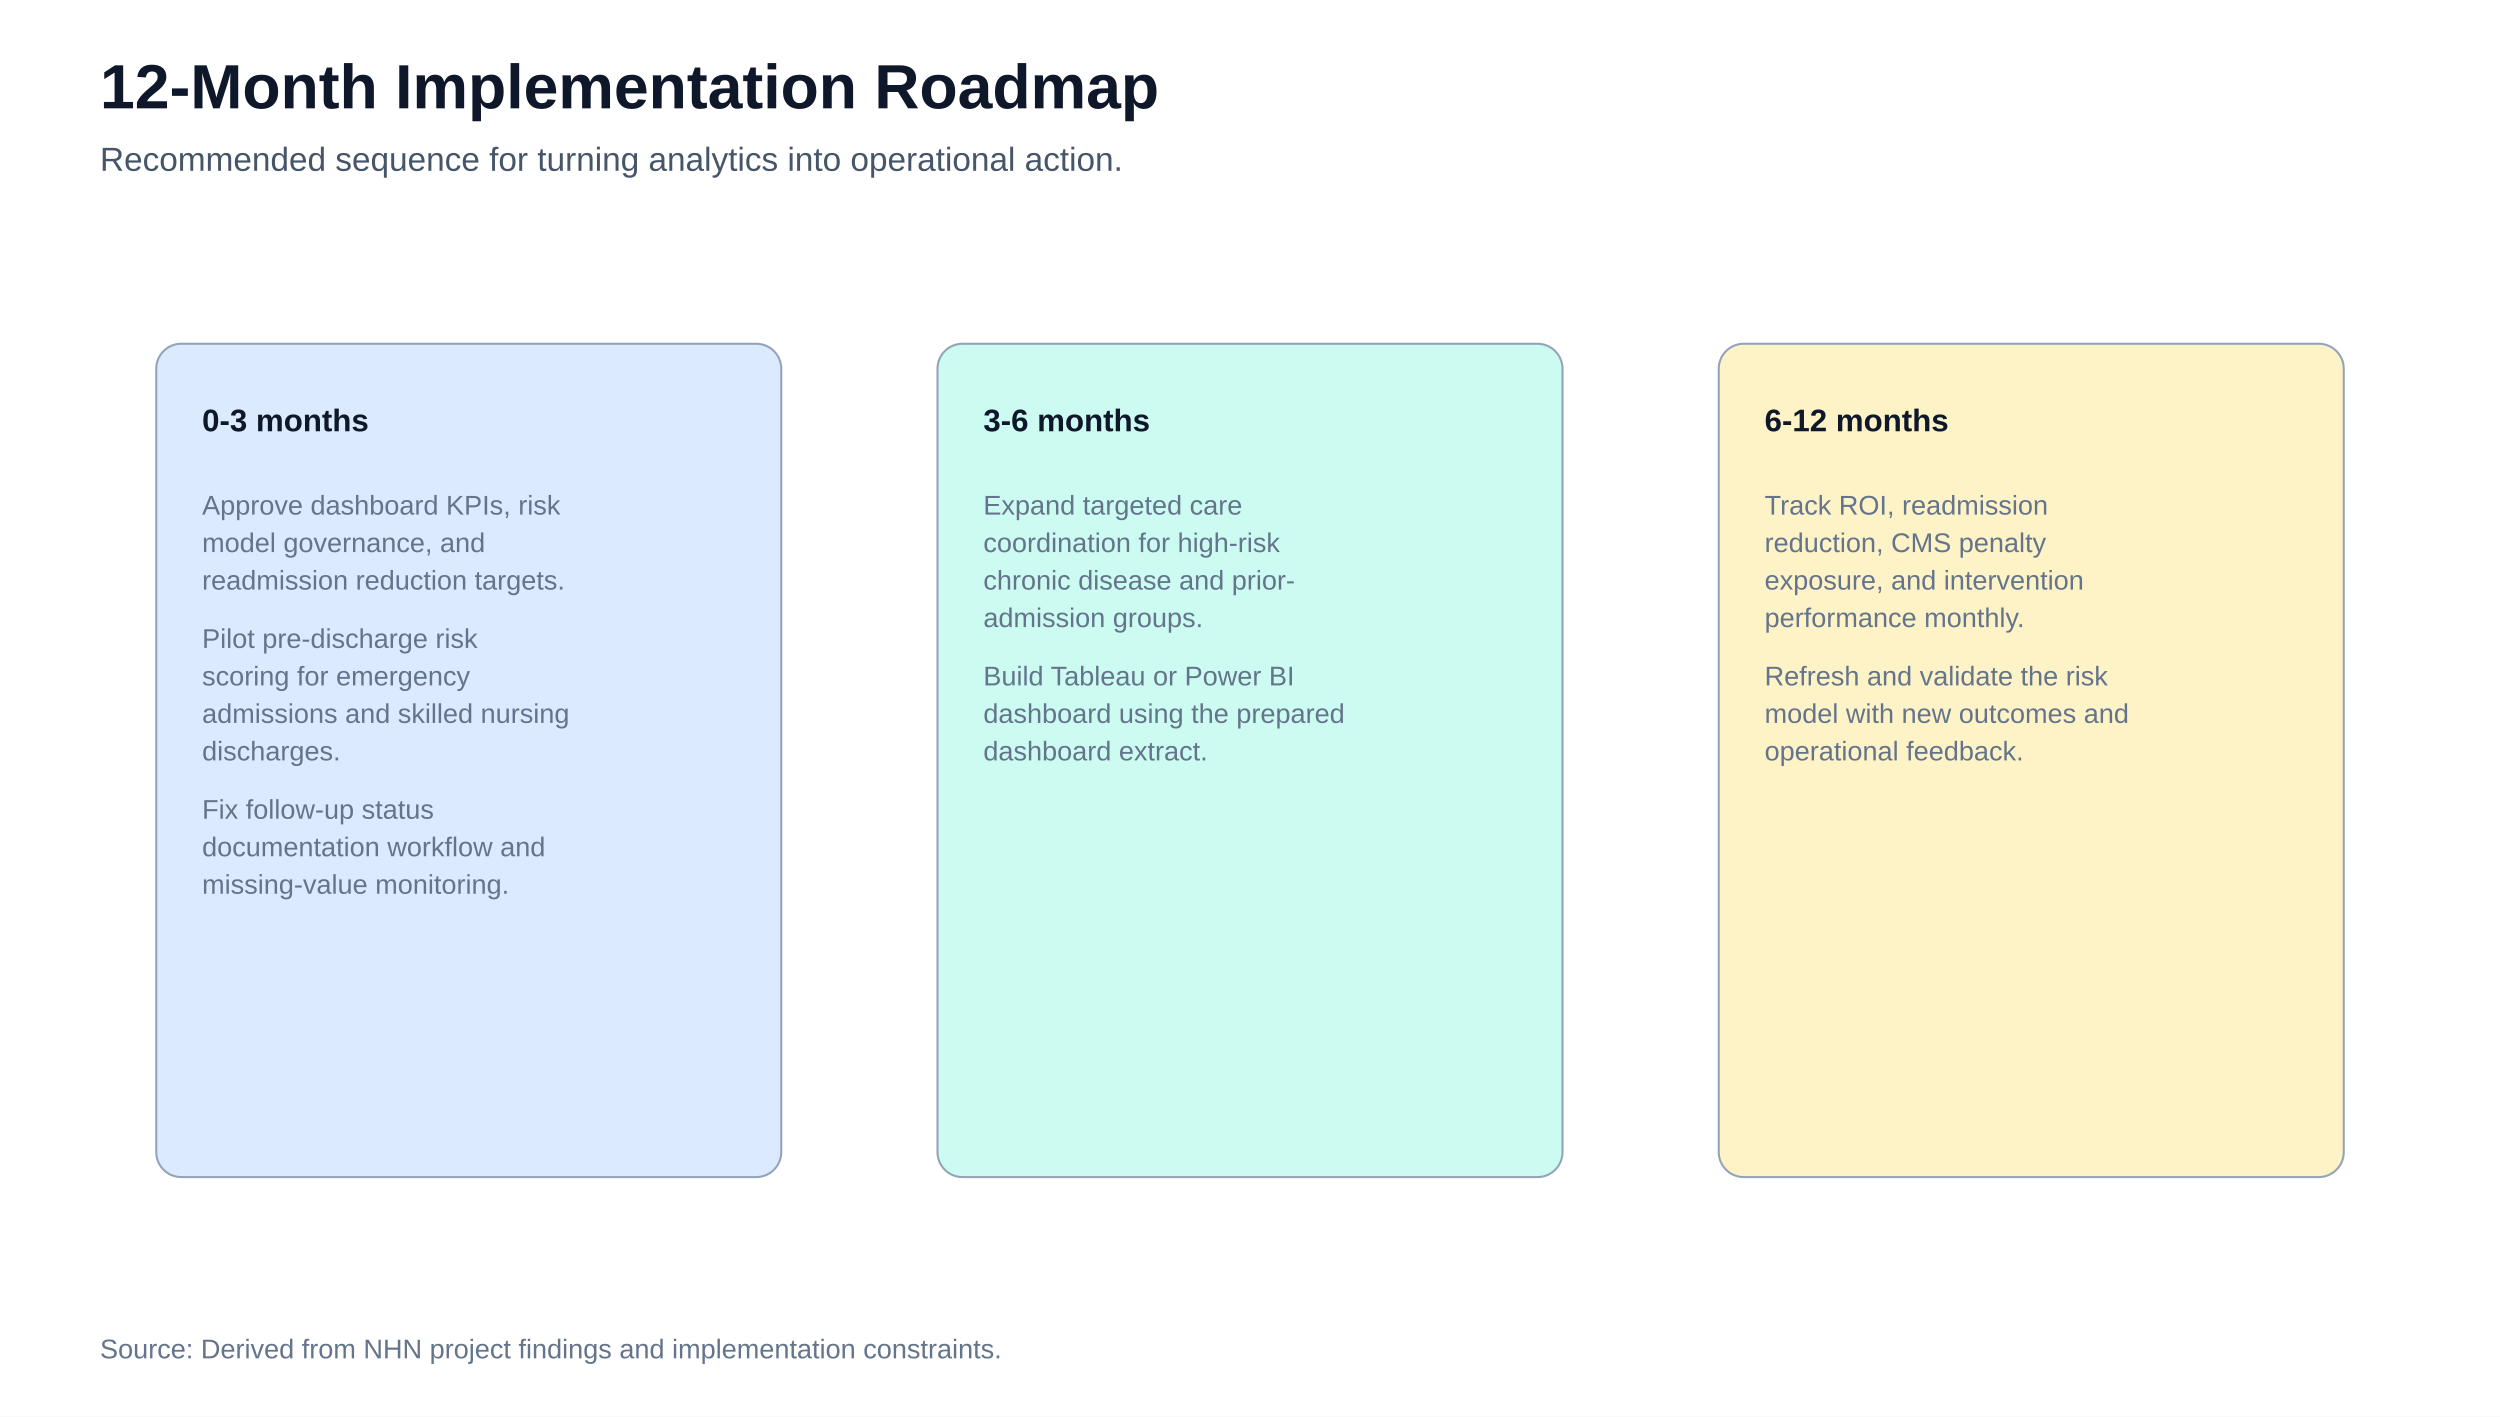
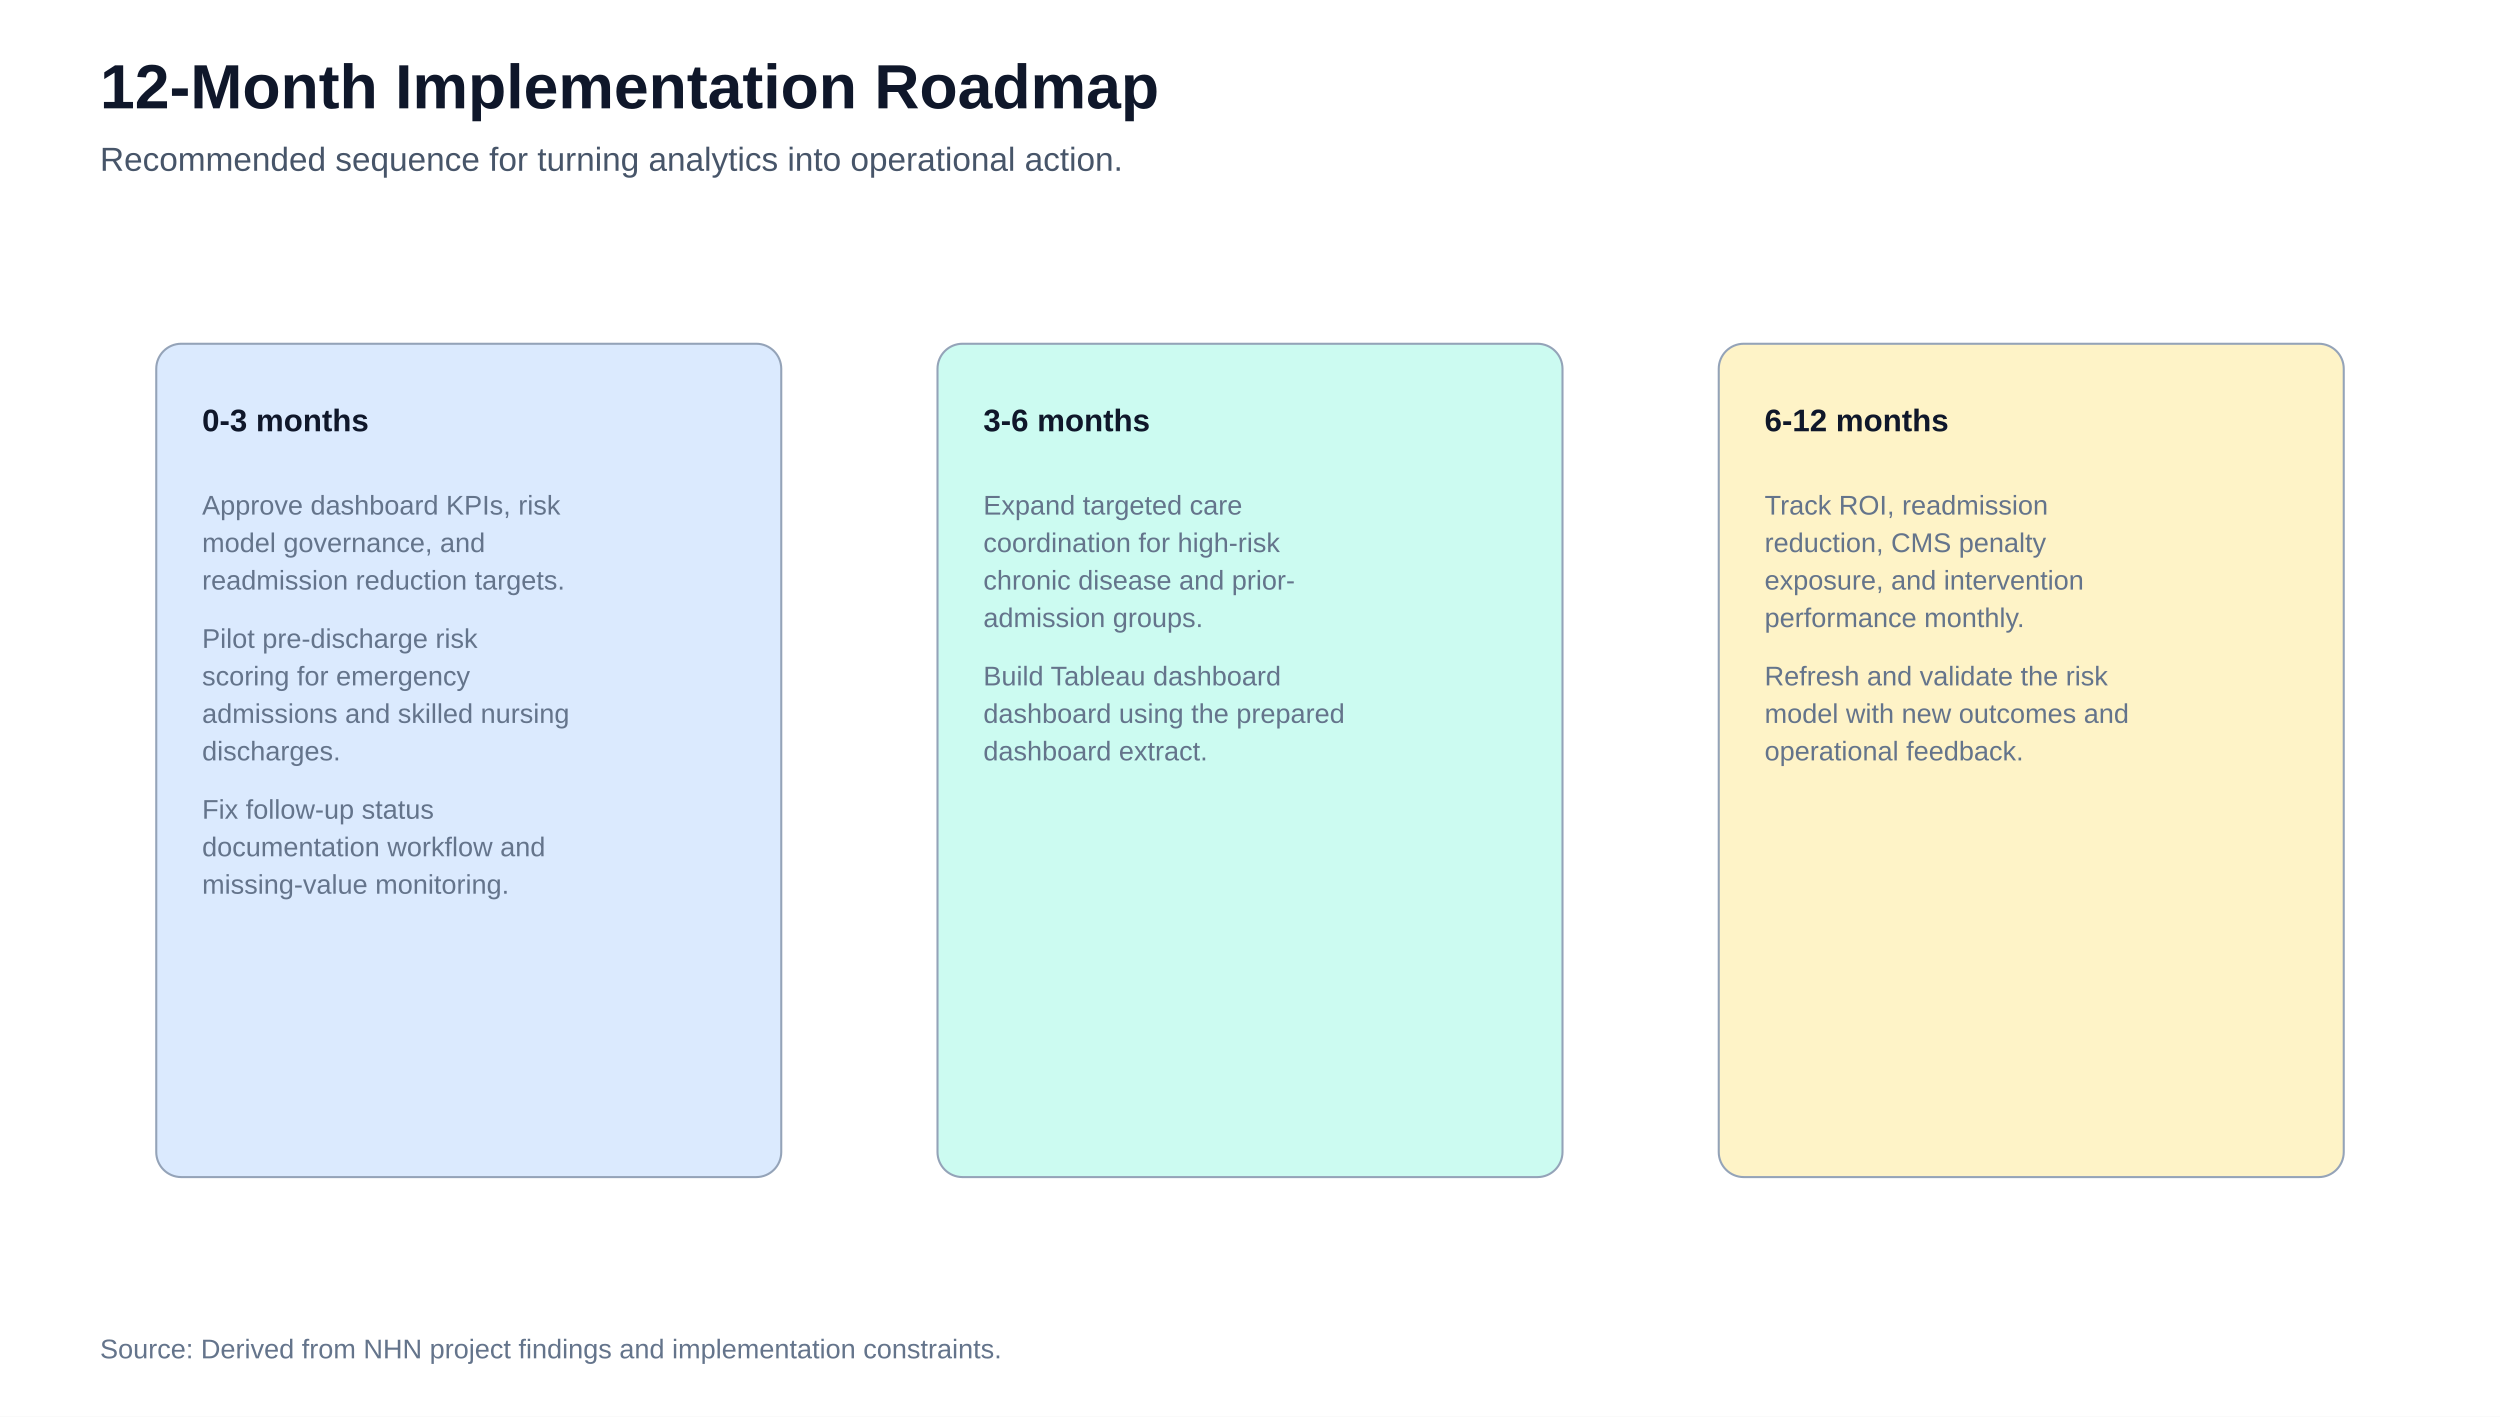
<svg xmlns="http://www.w3.org/2000/svg" width="1200" height="680" viewBox="0 0 1200 680">
  <rect width="100%" height="100%" fill="#ffffff" />
  <style>
.title{font-family:Arial,Helvetica,sans-serif;font-size:30px;font-weight:700;fill:#0f172a}
.subtitle{font-family:Arial,Helvetica,sans-serif;font-size:16px;fill:#475569}
.label{font-family:Arial,Helvetica,sans-serif;font-size:15px;fill:#334155}
.small{font-family:Arial,Helvetica,sans-serif;font-size:13px;fill:#64748b}
.value{font-family:Arial,Helvetica,sans-serif;font-size:15px;font-weight:700;fill:#0f172a}
.kpi{font-family:Arial,Helvetica,sans-serif;font-size:34px;font-weight:700;fill:#0f172a}
</style>
  <text x="48" y="52" class="title">12-Month Implementation Roadmap</text>
  <text x="48" y="82" class="subtitle">Recommended sequence for turning analytics into operational action.</text>
  <rect x="75" y="165" width="300" height="400" rx="12" fill="#dbeafe" stroke="#94a3b8" />
  <text x="97" y="207" class="value">0-3 months</text>
  <text x="97" y="247" class="small">Approve dashboard KPIs, risk</text>
  <text x="97" y="265" class="small">model governance, and</text>
  <text x="97" y="283" class="small">readmission reduction targets.</text>
  <text x="97" y="311" class="small">Pilot pre-discharge risk</text>
  <text x="97" y="329" class="small">scoring for emergency</text>
  <text x="97" y="347" class="small">admissions and skilled nursing</text>
  <text x="97" y="365" class="small">discharges.</text>
  <text x="97" y="393" class="small">Fix follow-up status</text>
  <text x="97" y="411" class="small">documentation workflow and</text>
  <text x="97" y="429" class="small">missing-value monitoring.</text>
  <rect x="450" y="165" width="300" height="400" rx="12" fill="#ccfbf1" stroke="#94a3b8" />
  <text x="472" y="207" class="value">3-6 months</text>
  <text x="472" y="247" class="small">Expand targeted care</text>
  <text x="472" y="265" class="small">coordination for high-risk</text>
  <text x="472" y="283" class="small">chronic disease and prior-</text>
  <text x="472" y="301" class="small">admission groups.</text>
-   <text x="472" y="329" class="small">Build Tableau or Power BI</text>
+   <text x="472" y="329" class="small">Build Tableau dashboard</text>
  <text x="472" y="347" class="small">dashboard using the prepared</text>
  <text x="472" y="365" class="small">dashboard extract.</text>
  <rect x="825" y="165" width="300" height="400" rx="12" fill="#fef3c7" stroke="#94a3b8" />
  <text x="847" y="207" class="value">6-12 months</text>
  <text x="847" y="247" class="small">Track ROI, readmission</text>
  <text x="847" y="265" class="small">reduction, CMS penalty</text>
  <text x="847" y="283" class="small">exposure, and intervention</text>
  <text x="847" y="301" class="small">performance monthly.</text>
  <text x="847" y="329" class="small">Refresh and validate the risk</text>
  <text x="847" y="347" class="small">model with new outcomes and</text>
  <text x="847" y="365" class="small">operational feedback.</text>
  <text x="48" y="652" class="small">Source: Derived from NHN project findings and implementation constraints.</text>
</svg>
